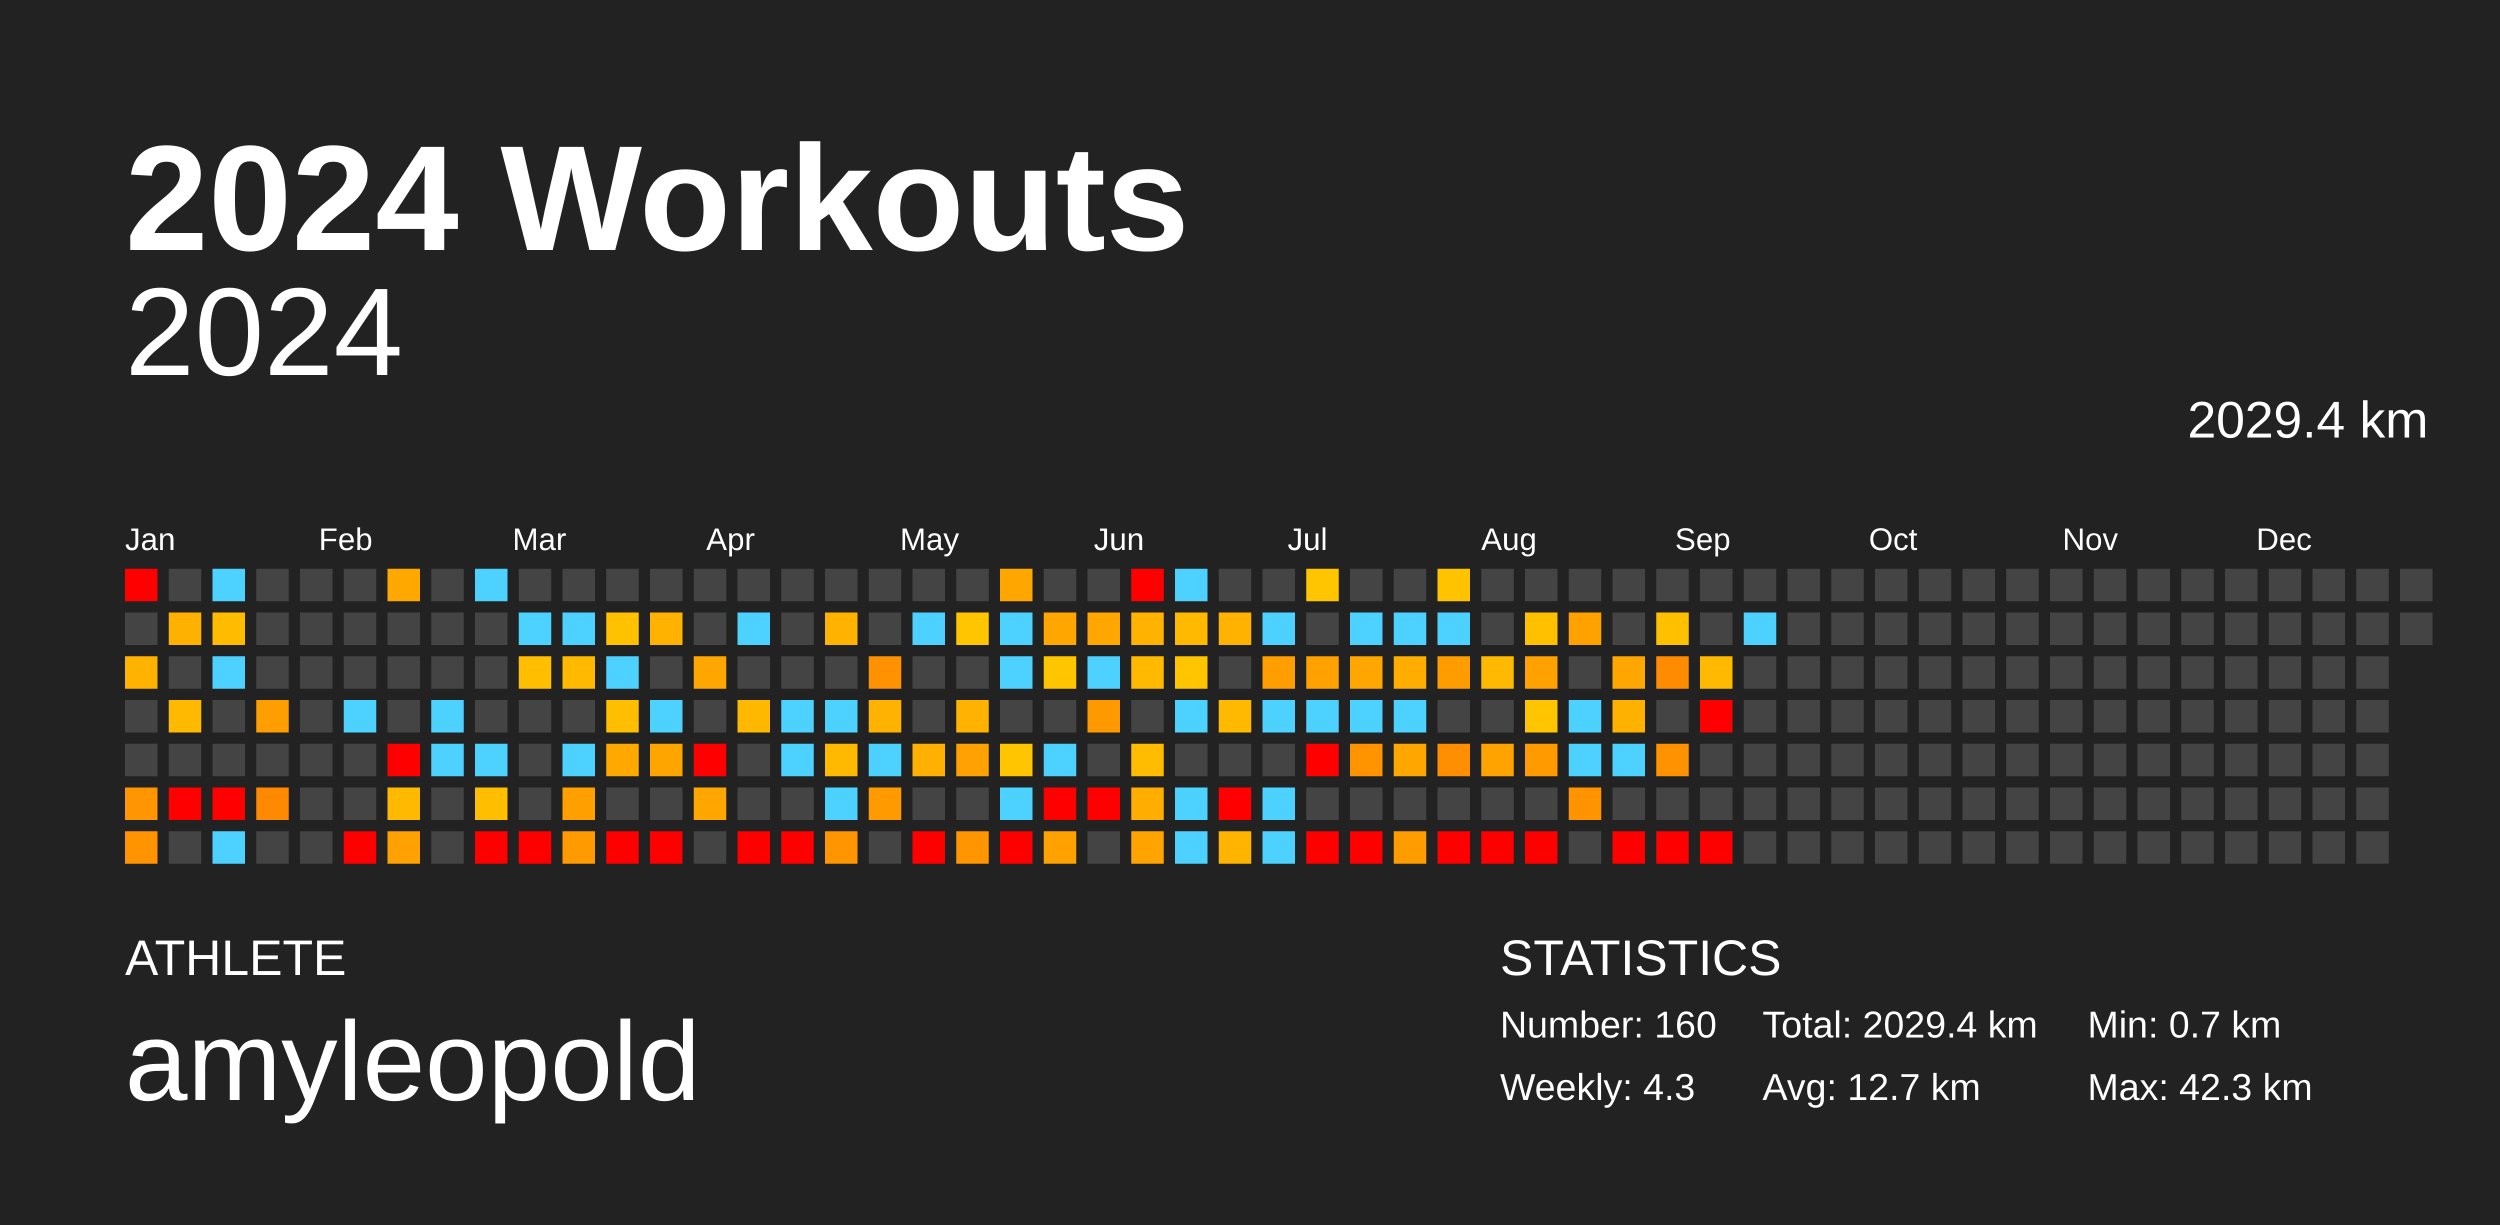
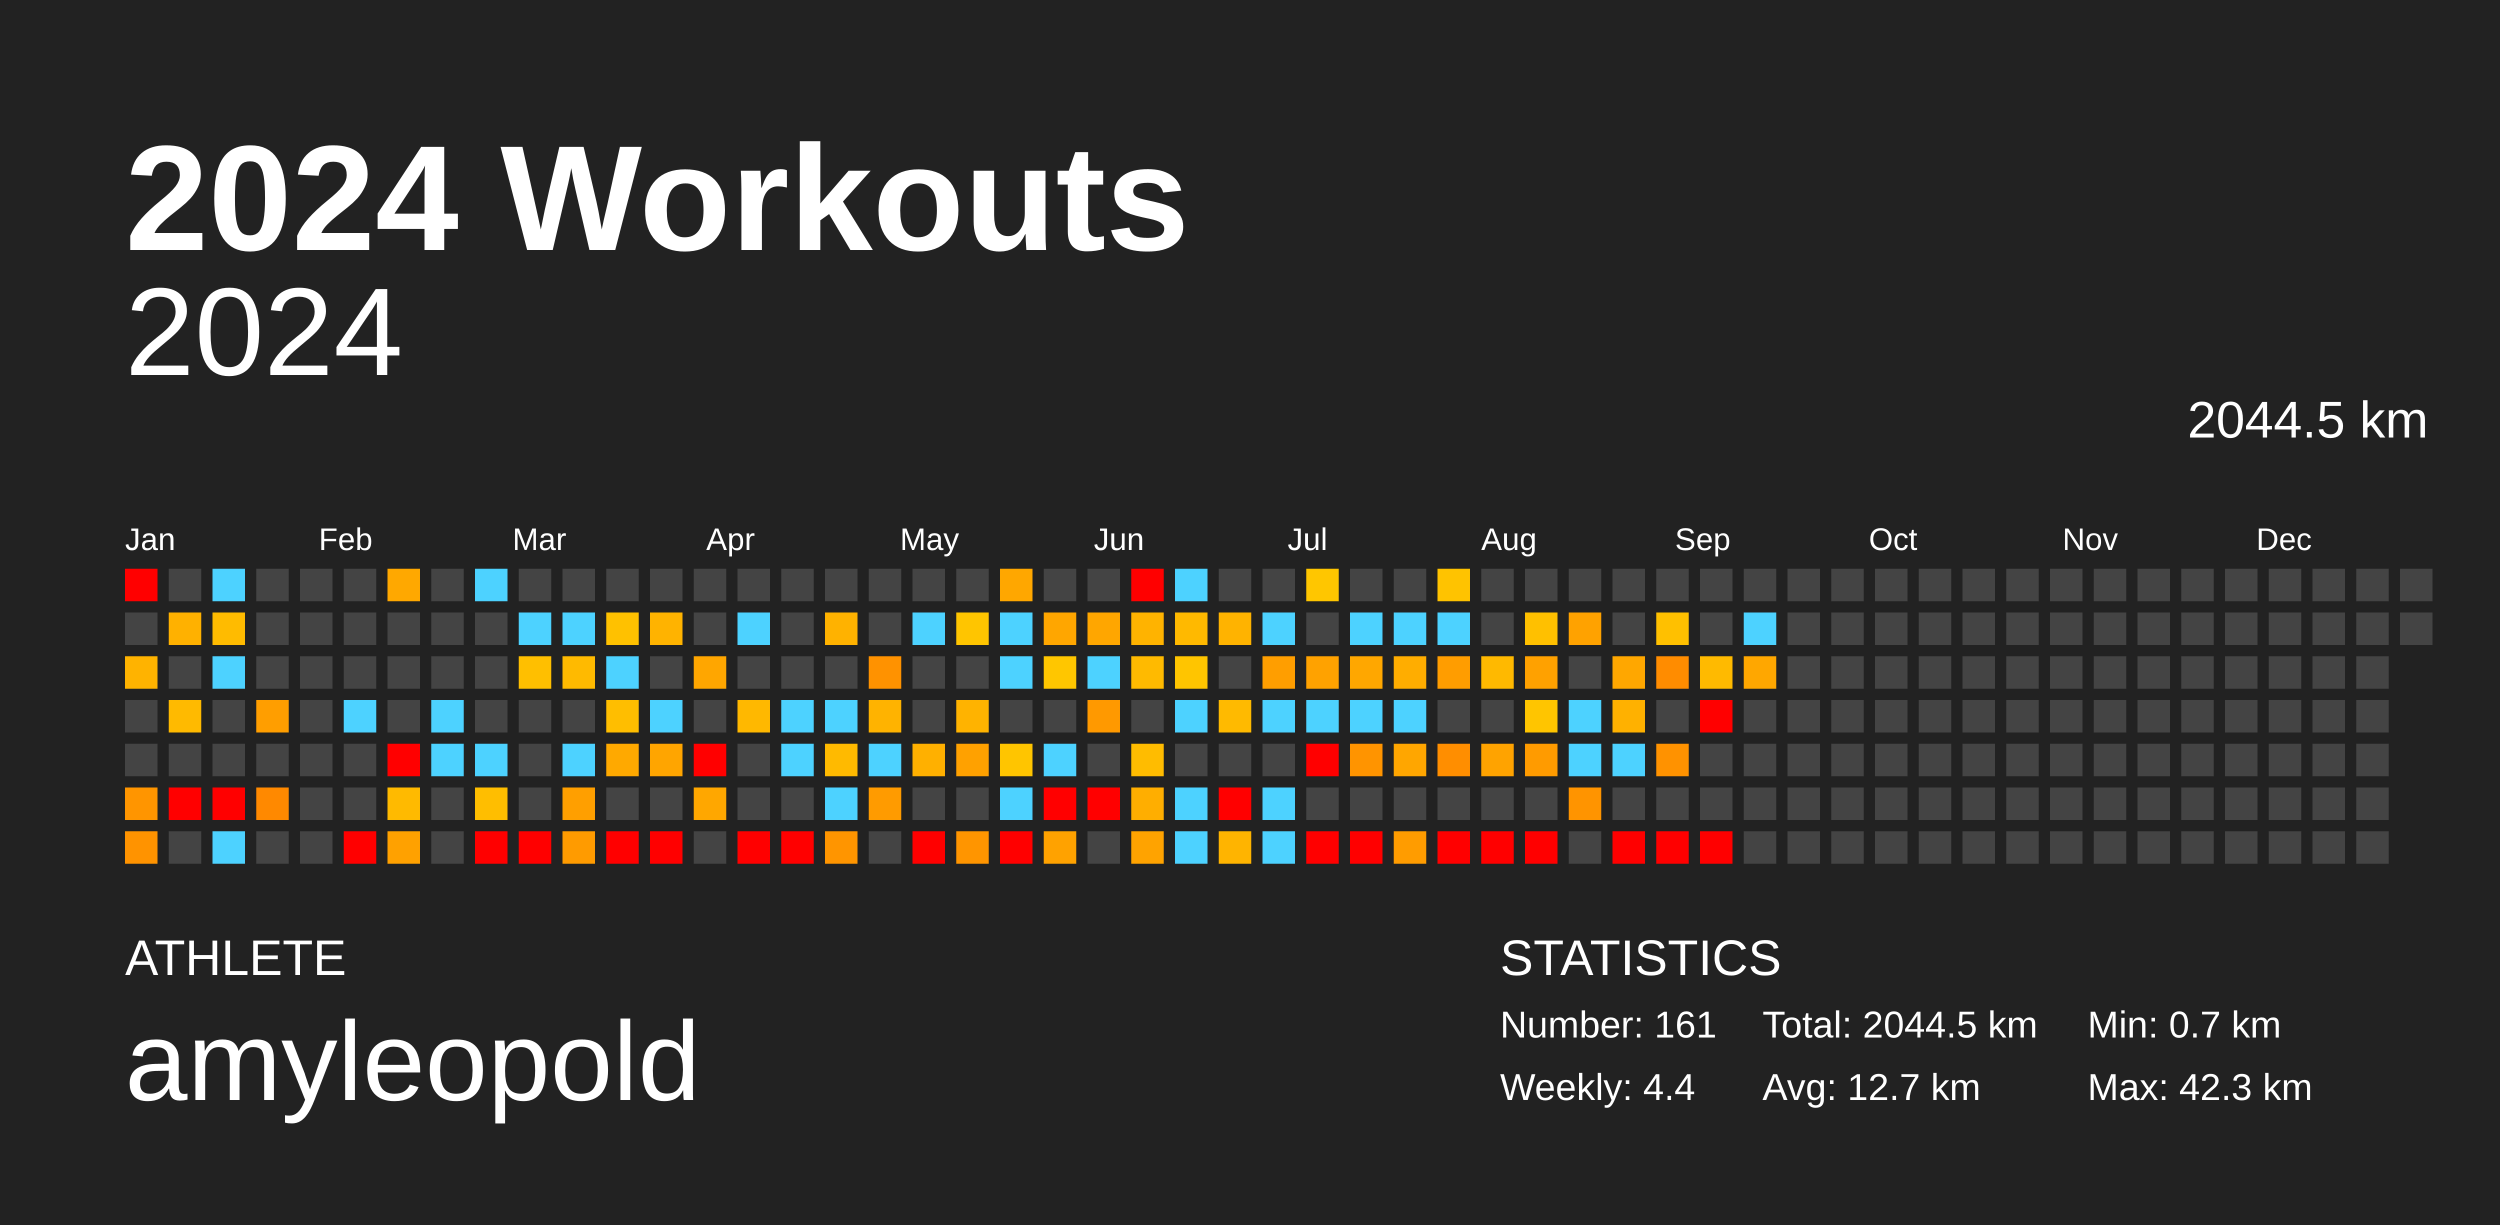
<svg xmlns="http://www.w3.org/2000/svg" baseProfile="full" height="98mm" version="1.1" viewBox="0,0,200,98" width="200mm">
  <defs />
  <rect fill="#222222" height="98" width="200" x="0" y="0" />
  <text fill="#FFFFFF" style="font-size:12px; font-family:Arial; font-weight:bold;" x="10" y="20">2024 Workouts</text>
  <text fill="#FFFFFF" style="font-size:4px; font-family:Arial" x="10" y="78">ATHLETE</text>
  <text fill="#FFFFFF" style="font-size:9px; font-family:Arial" x="10" y="88">amyleopold</text>
  <text fill="#FFFFFF" style="font-size:4px; font-family:Arial" x="120" y="78">STATISTICS</text>
-   <text fill="#FFFFFF" style="font-size:3px; font-family:Arial" x="120" y="83">Number: 160</text>
-   <text fill="#FFFFFF" style="font-size:3px; font-family:Arial" x="120" y="88">Weekly: 4.3</text>
-   <text fill="#FFFFFF" style="font-size:3px; font-family:Arial" x="141" y="83">Total: 2029.4 km</text>
+   <text fill="#FFFFFF" style="font-size:3px; font-family:Arial" x="120" y="83">Number: 161</text>
+   <text fill="#FFFFFF" style="font-size:3px; font-family:Arial" x="120" y="88">Weekly: 4.4</text>
+   <text fill="#FFFFFF" style="font-size:3px; font-family:Arial" x="141" y="83">Total: 2044.5 km</text>
  <text fill="#FFFFFF" style="font-size:3px; font-family:Arial" x="141" y="88">Avg: 12.7 km</text>
  <text fill="#FFFFFF" style="font-size:3px; font-family:Arial" x="167" y="83">Min: 0.7 km</text>
  <text fill="#FFFFFF" style="font-size:3px; font-family:Arial" x="167" y="88">Max: 42.3 km</text>
  <text alignment-baseline="hanging" fill="#FFFFFF" style="font-size:10.0px; font-family:Arial;" x="10" y="30">2024</text>
-   <text alignment-baseline="hanging" fill="#FFFFFF" style="font-size:4.125px; font-family:Arial;" x="175" y="35">2029.4 km</text>
+   <text alignment-baseline="hanging" fill="#FFFFFF" style="font-size:4.125px; font-family:Arial;" x="175" y="35">2044.5 km</text>
  <text fill="#FFFFFF" style="font-size:2.5px; font-family:Arial" x="10.0" y="44">Jan</text>
  <text fill="#FFFFFF" style="font-size:2.5px; font-family:Arial" x="25.5" y="44">Feb</text>
  <text fill="#FFFFFF" style="font-size:2.5px; font-family:Arial" x="41.0" y="44">Mar</text>
  <text fill="#FFFFFF" style="font-size:2.5px; font-family:Arial" x="56.5" y="44">Apr</text>
  <text fill="#FFFFFF" style="font-size:2.5px; font-family:Arial" x="72.0" y="44">May</text>
  <text fill="#FFFFFF" style="font-size:2.5px; font-family:Arial" x="87.5" y="44">Jun</text>
  <text fill="#FFFFFF" style="font-size:2.5px; font-family:Arial" x="103.0" y="44">Jul</text>
  <text fill="#FFFFFF" style="font-size:2.5px; font-family:Arial" x="118.5" y="44">Aug</text>
  <text fill="#FFFFFF" style="font-size:2.5px; font-family:Arial" x="134.0" y="44">Sep</text>
  <text fill="#FFFFFF" style="font-size:2.5px; font-family:Arial" x="149.5" y="44">Oct</text>
  <text fill="#FFFFFF" style="font-size:2.5px; font-family:Arial" x="165.0" y="44">Nov</text>
  <text fill="#FFFFFF" style="font-size:2.5px; font-family:Arial" x="180.5" y="44">Dec</text>
  <rect fill="red" height="2.6" width="2.6" x="10.0" y="45.5" />
  <rect fill="#444444" height="2.6" width="2.6" x="10.0" y="49.0" />
  <rect fill="#ffb300" height="2.6" width="2.6" x="10.0" y="52.5" />
  <rect fill="#444444" height="2.6" width="2.6" x="10.0" y="56.0" />
  <rect fill="#444444" height="2.6" width="2.6" x="10.0" y="59.5" />
  <rect fill="#ff9500" height="2.6" width="2.6" x="10.0" y="63.0" />
  <rect fill="#ff9300" height="2.6" width="2.6" x="10.0" y="66.5" />
  <rect fill="#444444" height="2.6" width="2.6" x="13.5" y="45.5" />
  <rect fill="#ffb100" height="2.6" width="2.6" x="13.5" y="49.0" />
  <rect fill="#444444" height="2.6" width="2.6" x="13.5" y="52.5" />
  <rect fill="#ffba00" height="2.6" width="2.6" x="13.5" y="56.0" />
  <rect fill="#444444" height="2.6" width="2.6" x="13.5" y="59.5" />
  <rect fill="red" height="2.6" width="2.6" x="13.5" y="63.0" />
  <rect fill="#444444" height="2.6" width="2.6" x="13.5" y="66.5" />
  <rect fill="#4dd2ff" height="2.6" width="2.6" x="17.0" y="45.5" />
  <rect fill="#ffbb00" height="2.6" width="2.6" x="17.0" y="49.0" />
  <rect fill="#4dd2ff" height="2.6" width="2.6" x="17.0" y="52.5" />
  <rect fill="#444444" height="2.6" width="2.6" x="17.0" y="56.0" />
  <rect fill="#444444" height="2.6" width="2.6" x="17.0" y="59.5" />
  <rect fill="red" height="2.6" width="2.6" x="17.0" y="63.0" />
  <rect fill="#4dd2ff" height="2.6" width="2.6" x="17.0" y="66.5" />
  <rect fill="#444444" height="2.6" width="2.6" x="20.5" y="45.5" />
  <rect fill="#444444" height="2.6" width="2.6" x="20.5" y="49.0" />
  <rect fill="#444444" height="2.6" width="2.6" x="20.5" y="52.5" />
  <rect fill="#ff9e00" height="2.6" width="2.6" x="20.5" y="56.0" />
  <rect fill="#444444" height="2.6" width="2.6" x="20.5" y="59.5" />
  <rect fill="#ff8900" height="2.6" width="2.6" x="20.5" y="63.0" />
  <rect fill="#444444" height="2.6" width="2.6" x="20.5" y="66.5" />
  <rect fill="#444444" height="2.6" width="2.6" x="24.0" y="45.5" />
  <rect fill="#444444" height="2.6" width="2.6" x="24.0" y="49.0" />
  <rect fill="#444444" height="2.6" width="2.6" x="24.0" y="52.5" />
  <rect fill="#444444" height="2.6" width="2.6" x="24.0" y="56.0" />
  <rect fill="#444444" height="2.6" width="2.6" x="24.0" y="59.5" />
  <rect fill="#444444" height="2.6" width="2.6" x="24.0" y="63.0" />
  <rect fill="#444444" height="2.6" width="2.6" x="24.0" y="66.5" />
  <rect fill="#444444" height="2.6" width="2.6" x="27.5" y="45.5" />
  <rect fill="#444444" height="2.6" width="2.6" x="27.5" y="49.0" />
  <rect fill="#444444" height="2.6" width="2.6" x="27.5" y="52.5" />
  <rect fill="#4dd2ff" height="2.6" width="2.6" x="27.5" y="56.0" />
  <rect fill="#444444" height="2.6" width="2.6" x="27.5" y="59.5" />
  <rect fill="#444444" height="2.6" width="2.6" x="27.5" y="63.0" />
  <rect fill="red" height="2.6" width="2.6" x="27.5" y="66.5" />
  <rect fill="#ffa800" height="2.6" width="2.6" x="31.0" y="45.5" />
  <rect fill="#444444" height="2.6" width="2.6" x="31.0" y="49.0" />
  <rect fill="#444444" height="2.6" width="2.6" x="31.0" y="52.5" />
  <rect fill="#444444" height="2.6" width="2.6" x="31.0" y="56.0" />
  <rect fill="red" height="2.6" width="2.6" x="31.0" y="59.5" />
  <rect fill="#ffba00" height="2.6" width="2.6" x="31.0" y="63.0" />
  <rect fill="#ffa100" height="2.6" width="2.6" x="31.0" y="66.5" />
  <rect fill="#444444" height="2.6" width="2.6" x="34.5" y="45.5" />
  <rect fill="#444444" height="2.6" width="2.6" x="34.5" y="49.0" />
  <rect fill="#444444" height="2.6" width="2.6" x="34.5" y="52.5" />
  <rect fill="#4dd2ff" height="2.6" width="2.6" x="34.5" y="56.0" />
  <rect fill="#4dd2ff" height="2.6" width="2.6" x="34.5" y="59.5" />
  <rect fill="#444444" height="2.6" width="2.6" x="34.5" y="63.0" />
  <rect fill="#444444" height="2.6" width="2.6" x="34.5" y="66.5" />
  <rect fill="#4dd2ff" height="2.6" width="2.6" x="38.0" y="45.5" />
  <rect fill="#444444" height="2.6" width="2.6" x="38.0" y="49.0" />
  <rect fill="#444444" height="2.6" width="2.6" x="38.0" y="52.5" />
  <rect fill="#444444" height="2.6" width="2.6" x="38.0" y="56.0" />
  <rect fill="#4dd2ff" height="2.6" width="2.6" x="38.0" y="59.5" />
  <rect fill="#ffbe00" height="2.6" width="2.6" x="38.0" y="63.0" />
  <rect fill="red" height="2.6" width="2.6" x="38.0" y="66.5" />
  <rect fill="#444444" height="2.6" width="2.6" x="41.5" y="45.5" />
  <rect fill="#4dd2ff" height="2.6" width="2.6" x="41.5" y="49.0" />
  <rect fill="#ffbf00" height="2.6" width="2.6" x="41.5" y="52.5" />
  <rect fill="#444444" height="2.6" width="2.6" x="41.5" y="56.0" />
  <rect fill="#444444" height="2.6" width="2.6" x="41.5" y="59.5" />
  <rect fill="#444444" height="2.6" width="2.6" x="41.5" y="63.0" />
  <rect fill="red" height="2.6" width="2.6" x="41.5" y="66.5" />
  <rect fill="#444444" height="2.6" width="2.6" x="45.0" y="45.5" />
  <rect fill="#4dd2ff" height="2.6" width="2.6" x="45.0" y="49.0" />
  <rect fill="#ffba00" height="2.6" width="2.6" x="45.0" y="52.5" />
  <rect fill="#444444" height="2.6" width="2.6" x="45.0" y="56.0" />
  <rect fill="#4dd2ff" height="2.6" width="2.6" x="45.0" y="59.5" />
  <rect fill="#ff9f00" height="2.6" width="2.6" x="45.0" y="63.0" />
  <rect fill="#ff9b00" height="2.6" width="2.6" x="45.0" y="66.5" />
  <rect fill="#444444" height="2.6" width="2.6" x="48.5" y="45.5" />
  <rect fill="#ffc100" height="2.6" width="2.6" x="48.5" y="49.0" />
  <rect fill="#4dd2ff" height="2.6" width="2.6" x="48.5" y="52.5" />
  <rect fill="#ffbe00" height="2.6" width="2.6" x="48.5" y="56.0" />
  <rect fill="#ffa900" height="2.6" width="2.6" x="48.5" y="59.5" />
  <rect fill="#444444" height="2.6" width="2.6" x="48.5" y="63.0" />
  <rect fill="red" height="2.6" width="2.6" x="48.5" y="66.5" />
  <rect fill="#444444" height="2.6" width="2.6" x="52.0" y="45.5" />
  <rect fill="#ffb300" height="2.6" width="2.6" x="52.0" y="49.0" />
  <rect fill="#444444" height="2.6" width="2.6" x="52.0" y="52.5" />
  <rect fill="#4dd2ff" height="2.6" width="2.6" x="52.0" y="56.0" />
  <rect fill="#ffa500" height="2.6" width="2.6" x="52.0" y="59.5" />
  <rect fill="#444444" height="2.6" width="2.6" x="52.0" y="63.0" />
  <rect fill="red" height="2.6" width="2.6" x="52.0" y="66.5" />
  <rect fill="#444444" height="2.6" width="2.6" x="55.5" y="45.5" />
  <rect fill="#444444" height="2.6" width="2.6" x="55.5" y="49.0" />
  <rect fill="#ffa600" height="2.6" width="2.6" x="55.5" y="52.5" />
  <rect fill="#444444" height="2.6" width="2.6" x="55.5" y="56.0" />
  <rect fill="red" height="2.6" width="2.6" x="55.5" y="59.5" />
  <rect fill="#ffa700" height="2.6" width="2.6" x="55.5" y="63.0" />
  <rect fill="#444444" height="2.6" width="2.6" x="55.5" y="66.5" />
  <rect fill="#444444" height="2.6" width="2.6" x="59.0" y="45.5" />
  <rect fill="#4dd2ff" height="2.6" width="2.6" x="59.0" y="49.0" />
  <rect fill="#444444" height="2.6" width="2.6" x="59.0" y="52.5" />
  <rect fill="#ffb800" height="2.6" width="2.6" x="59.0" y="56.0" />
  <rect fill="#444444" height="2.6" width="2.6" x="59.0" y="59.5" />
  <rect fill="#444444" height="2.6" width="2.6" x="59.0" y="63.0" />
  <rect fill="red" height="2.6" width="2.6" x="59.0" y="66.5" />
  <rect fill="#444444" height="2.6" width="2.6" x="62.5" y="45.5" />
  <rect fill="#444444" height="2.6" width="2.6" x="62.5" y="49.0" />
  <rect fill="#444444" height="2.6" width="2.6" x="62.5" y="52.5" />
  <rect fill="#4dd2ff" height="2.6" width="2.6" x="62.5" y="56.0" />
  <rect fill="#4dd2ff" height="2.6" width="2.6" x="62.5" y="59.5" />
  <rect fill="#444444" height="2.6" width="2.6" x="62.5" y="63.0" />
  <rect fill="red" height="2.6" width="2.6" x="62.5" y="66.5" />
  <rect fill="#444444" height="2.6" width="2.6" x="66.0" y="45.5" />
  <rect fill="#ffb200" height="2.6" width="2.6" x="66.0" y="49.0" />
  <rect fill="#444444" height="2.6" width="2.6" x="66.0" y="52.5" />
  <rect fill="#4dd2ff" height="2.6" width="2.6" x="66.0" y="56.0" />
  <rect fill="#ffba00" height="2.6" width="2.6" x="66.0" y="59.5" />
  <rect fill="#4dd2ff" height="2.6" width="2.6" x="66.0" y="63.0" />
  <rect fill="#ff9500" height="2.6" width="2.6" x="66.0" y="66.5" />
  <rect fill="#444444" height="2.6" width="2.6" x="69.5" y="45.5" />
  <rect fill="#444444" height="2.6" width="2.6" x="69.5" y="49.0" />
  <rect fill="#ff9200" height="2.6" width="2.6" x="69.5" y="52.5" />
  <rect fill="#ffb300" height="2.6" width="2.6" x="69.5" y="56.0" />
  <rect fill="#4dd2ff" height="2.6" width="2.6" x="69.5" y="59.5" />
  <rect fill="#ff9b00" height="2.6" width="2.6" x="69.5" y="63.0" />
  <rect fill="#444444" height="2.6" width="2.6" x="69.5" y="66.5" />
  <rect fill="#444444" height="2.6" width="2.6" x="73.0" y="45.5" />
  <rect fill="#4dd2ff" height="2.6" width="2.6" x="73.0" y="49.0" />
  <rect fill="#444444" height="2.6" width="2.6" x="73.0" y="52.5" />
  <rect fill="#444444" height="2.6" width="2.6" x="73.0" y="56.0" />
  <rect fill="#ffb000" height="2.6" width="2.6" x="73.0" y="59.5" />
  <rect fill="#444444" height="2.6" width="2.6" x="73.0" y="63.0" />
  <rect fill="red" height="2.6" width="2.6" x="73.0" y="66.5" />
  <rect fill="#444444" height="2.6" width="2.6" x="76.5" y="45.5" />
  <rect fill="#ffc500" height="2.6" width="2.6" x="76.5" y="49.0" />
  <rect fill="#444444" height="2.6" width="2.6" x="76.5" y="52.5" />
  <rect fill="#ffb300" height="2.6" width="2.6" x="76.5" y="56.0" />
  <rect fill="#ffa100" height="2.6" width="2.6" x="76.5" y="59.5" />
  <rect fill="#444444" height="2.6" width="2.6" x="76.5" y="63.0" />
  <rect fill="#ff9500" height="2.6" width="2.6" x="76.5" y="66.5" />
  <rect fill="#ffa700" height="2.6" width="2.6" x="80.0" y="45.5" />
  <rect fill="#4dd2ff" height="2.6" width="2.6" x="80.0" y="49.0" />
  <rect fill="#4dd2ff" height="2.6" width="2.6" x="80.0" y="52.5" />
  <rect fill="#444444" height="2.6" width="2.6" x="80.0" y="56.0" />
  <rect fill="#ffc500" height="2.6" width="2.6" x="80.0" y="59.5" />
  <rect fill="#4dd2ff" height="2.6" width="2.6" x="80.0" y="63.0" />
  <rect fill="red" height="2.6" width="2.6" x="80.0" y="66.5" />
  <rect fill="#444444" height="2.6" width="2.6" x="83.5" y="45.5" />
  <rect fill="#ffa600" height="2.6" width="2.6" x="83.5" y="49.0" />
  <rect fill="#ffc600" height="2.6" width="2.6" x="83.5" y="52.5" />
  <rect fill="#444444" height="2.6" width="2.6" x="83.5" y="56.0" />
  <rect fill="#4dd2ff" height="2.6" width="2.6" x="83.5" y="59.5" />
  <rect fill="red" height="2.6" width="2.6" x="83.5" y="63.0" />
  <rect fill="#ffa200" height="2.6" width="2.6" x="83.5" y="66.5" />
  <rect fill="#444444" height="2.6" width="2.6" x="87.0" y="45.5" />
  <rect fill="#ffa600" height="2.6" width="2.6" x="87.0" y="49.0" />
  <rect fill="#4dd2ff" height="2.6" width="2.6" x="87.0" y="52.5" />
  <rect fill="#ff9900" height="2.6" width="2.6" x="87.0" y="56.0" />
  <rect fill="#444444" height="2.6" width="2.6" x="87.0" y="59.5" />
  <rect fill="red" height="2.6" width="2.6" x="87.0" y="63.0" />
  <rect fill="#444444" height="2.6" width="2.6" x="87.0" y="66.5" />
  <rect fill="red" height="2.6" width="2.6" x="90.5" y="45.5" />
  <rect fill="#ffb300" height="2.6" width="2.6" x="90.5" y="49.0" />
  <rect fill="#ffba00" height="2.6" width="2.6" x="90.5" y="52.5" />
  <rect fill="#444444" height="2.6" width="2.6" x="90.5" y="56.0" />
  <rect fill="#ffbc00" height="2.6" width="2.6" x="90.5" y="59.5" />
  <rect fill="#ffae00" height="2.6" width="2.6" x="90.5" y="63.0" />
  <rect fill="#ffa300" height="2.6" width="2.6" x="90.5" y="66.5" />
  <rect fill="#4dd2ff" height="2.6" width="2.6" x="94.0" y="45.5" />
  <rect fill="#ffb900" height="2.6" width="2.6" x="94.0" y="49.0" />
  <rect fill="#ffc500" height="2.6" width="2.6" x="94.0" y="52.5" />
  <rect fill="#4dd2ff" height="2.6" width="2.6" x="94.0" y="56.0" />
  <rect fill="#444444" height="2.6" width="2.6" x="94.0" y="59.5" />
  <rect fill="#4dd2ff" height="2.6" width="2.6" x="94.0" y="63.0" />
  <rect fill="#4dd2ff" height="2.6" width="2.6" x="94.0" y="66.5" />
  <rect fill="#444444" height="2.6" width="2.6" x="97.5" y="45.5" />
  <rect fill="#ffb300" height="2.6" width="2.6" x="97.5" y="49.0" />
  <rect fill="#444444" height="2.6" width="2.6" x="97.5" y="52.5" />
  <rect fill="#ffba00" height="2.6" width="2.6" x="97.5" y="56.0" />
  <rect fill="#444444" height="2.6" width="2.6" x="97.5" y="59.5" />
  <rect fill="red" height="2.6" width="2.6" x="97.5" y="63.0" />
  <rect fill="#ffb400" height="2.6" width="2.6" x="97.5" y="66.5" />
  <rect fill="#444444" height="2.6" width="2.6" x="101.0" y="45.5" />
  <rect fill="#4dd2ff" height="2.6" width="2.6" x="101.0" y="49.0" />
  <rect fill="#ff9e00" height="2.6" width="2.6" x="101.0" y="52.5" />
  <rect fill="#4dd2ff" height="2.6" width="2.6" x="101.0" y="56.0" />
  <rect fill="#444444" height="2.6" width="2.6" x="101.0" y="59.5" />
  <rect fill="#4dd2ff" height="2.6" width="2.6" x="101.0" y="63.0" />
  <rect fill="#4dd2ff" height="2.6" width="2.6" x="101.0" y="66.5" />
  <rect fill="#ffc600" height="2.6" width="2.6" x="104.5" y="45.5" />
  <rect fill="#444444" height="2.6" width="2.6" x="104.5" y="49.0" />
  <rect fill="#ffa200" height="2.6" width="2.6" x="104.5" y="52.5" />
  <rect fill="#4dd2ff" height="2.6" width="2.6" x="104.5" y="56.0" />
  <rect fill="red" height="2.6" width="2.6" x="104.5" y="59.5" />
  <rect fill="#444444" height="2.6" width="2.6" x="104.5" y="63.0" />
  <rect fill="red" height="2.6" width="2.6" x="104.5" y="66.5" />
  <rect fill="#444444" height="2.6" width="2.6" x="108.0" y="45.5" />
  <rect fill="#4dd2ff" height="2.6" width="2.6" x="108.0" y="49.0" />
  <rect fill="#ffa700" height="2.6" width="2.6" x="108.0" y="52.5" />
  <rect fill="#4dd2ff" height="2.6" width="2.6" x="108.0" y="56.0" />
  <rect fill="#ff9400" height="2.6" width="2.6" x="108.0" y="59.5" />
  <rect fill="#444444" height="2.6" width="2.6" x="108.0" y="63.0" />
  <rect fill="red" height="2.6" width="2.6" x="108.0" y="66.5" />
  <rect fill="#444444" height="2.6" width="2.6" x="111.5" y="45.5" />
  <rect fill="#4dd2ff" height="2.6" width="2.6" x="111.5" y="49.0" />
  <rect fill="#ffad00" height="2.6" width="2.6" x="111.5" y="52.5" />
  <rect fill="#4dd2ff" height="2.6" width="2.6" x="111.5" y="56.0" />
  <rect fill="#ffa600" height="2.6" width="2.6" x="111.5" y="59.5" />
  <rect fill="#444444" height="2.6" width="2.6" x="111.5" y="63.0" />
  <rect fill="#ff9c00" height="2.6" width="2.6" x="111.5" y="66.5" />
  <rect fill="#ffc300" height="2.6" width="2.6" x="115.0" y="45.5" />
  <rect fill="#4dd2ff" height="2.6" width="2.6" x="115.0" y="49.0" />
  <rect fill="#ff9d00" height="2.6" width="2.6" x="115.0" y="52.5" />
  <rect fill="#444444" height="2.6" width="2.6" x="115.0" y="56.0" />
  <rect fill="#ff8e00" height="2.6" width="2.6" x="115.0" y="59.5" />
  <rect fill="#444444" height="2.6" width="2.6" x="115.0" y="63.0" />
  <rect fill="red" height="2.6" width="2.6" x="115.0" y="66.5" />
  <rect fill="#444444" height="2.6" width="2.6" x="118.5" y="45.5" />
  <rect fill="#444444" height="2.6" width="2.6" x="118.5" y="49.0" />
  <rect fill="#ffb900" height="2.6" width="2.6" x="118.5" y="52.5" />
  <rect fill="#444444" height="2.6" width="2.6" x="118.5" y="56.0" />
  <rect fill="#ffa300" height="2.6" width="2.6" x="118.5" y="59.5" />
  <rect fill="#444444" height="2.6" width="2.6" x="118.5" y="63.0" />
  <rect fill="red" height="2.6" width="2.6" x="118.5" y="66.5" />
  <rect fill="#444444" height="2.6" width="2.6" x="122.0" y="45.5" />
  <rect fill="#ffc000" height="2.6" width="2.6" x="122.0" y="49.0" />
  <rect fill="#ffa100" height="2.6" width="2.6" x="122.0" y="52.5" />
  <rect fill="#ffc500" height="2.6" width="2.6" x="122.0" y="56.0" />
  <rect fill="#ff9b00" height="2.6" width="2.6" x="122.0" y="59.5" />
  <rect fill="#444444" height="2.6" width="2.6" x="122.0" y="63.0" />
  <rect fill="red" height="2.6" width="2.6" x="122.0" y="66.5" />
  <rect fill="#444444" height="2.6" width="2.6" x="125.5" y="45.5" />
  <rect fill="#ffa200" height="2.6" width="2.6" x="125.5" y="49.0" />
  <rect fill="#444444" height="2.6" width="2.6" x="125.5" y="52.5" />
  <rect fill="#4dd2ff" height="2.6" width="2.6" x="125.5" y="56.0" />
  <rect fill="#4dd2ff" height="2.6" width="2.6" x="125.5" y="59.5" />
  <rect fill="#ff9400" height="2.6" width="2.6" x="125.5" y="63.0" />
  <rect fill="#444444" height="2.6" width="2.6" x="125.5" y="66.5" />
  <rect fill="#444444" height="2.6" width="2.6" x="129.0" y="45.5" />
  <rect fill="#444444" height="2.6" width="2.6" x="129.0" y="49.0" />
  <rect fill="#ffa700" height="2.6" width="2.6" x="129.0" y="52.5" />
  <rect fill="#ffb100" height="2.6" width="2.6" x="129.0" y="56.0" />
  <rect fill="#4dd2ff" height="2.6" width="2.6" x="129.0" y="59.5" />
  <rect fill="#444444" height="2.6" width="2.6" x="129.0" y="63.0" />
  <rect fill="red" height="2.6" width="2.6" x="129.0" y="66.5" />
  <rect fill="#444444" height="2.6" width="2.6" x="132.5" y="45.5" />
  <rect fill="#ffc000" height="2.6" width="2.6" x="132.5" y="49.0" />
  <rect fill="#ff8c00" height="2.6" width="2.6" x="132.5" y="52.5" />
  <rect fill="#444444" height="2.6" width="2.6" x="132.5" y="56.0" />
  <rect fill="#ff9200" height="2.6" width="2.6" x="132.5" y="59.5" />
  <rect fill="#444444" height="2.6" width="2.6" x="132.5" y="63.0" />
  <rect fill="red" height="2.6" width="2.6" x="132.5" y="66.5" />
  <rect fill="#444444" height="2.6" width="2.6" x="136.0" y="45.5" />
  <rect fill="#444444" height="2.6" width="2.6" x="136.0" y="49.0" />
  <rect fill="#ffba00" height="2.6" width="2.6" x="136.0" y="52.5" />
  <rect fill="red" height="2.6" width="2.6" x="136.0" y="56.0" />
  <rect fill="#444444" height="2.6" width="2.6" x="136.0" y="59.5" />
  <rect fill="#444444" height="2.6" width="2.6" x="136.0" y="63.0" />
  <rect fill="red" height="2.6" width="2.6" x="136.0" y="66.5" />
  <rect fill="#444444" height="2.6" width="2.6" x="139.5" y="45.5" />
  <rect fill="#4dd2ff" height="2.6" width="2.6" x="139.5" y="49.0" />
-   <rect fill="#444444" height="2.6" width="2.6" x="139.5" y="52.5" />
+   <rect fill="#ffa700" height="2.6" width="2.6" x="139.5" y="52.5" />
  <rect fill="#444444" height="2.6" width="2.6" x="139.5" y="56.0" />
  <rect fill="#444444" height="2.6" width="2.6" x="139.5" y="59.5" />
  <rect fill="#444444" height="2.6" width="2.6" x="139.5" y="63.0" />
  <rect fill="#444444" height="2.6" width="2.6" x="139.5" y="66.5" />
  <rect fill="#444444" height="2.6" width="2.6" x="143.0" y="45.5" />
  <rect fill="#444444" height="2.6" width="2.6" x="143.0" y="49.0" />
  <rect fill="#444444" height="2.6" width="2.6" x="143.0" y="52.5" />
  <rect fill="#444444" height="2.6" width="2.6" x="143.0" y="56.0" />
  <rect fill="#444444" height="2.6" width="2.6" x="143.0" y="59.5" />
  <rect fill="#444444" height="2.6" width="2.6" x="143.0" y="63.0" />
  <rect fill="#444444" height="2.6" width="2.6" x="143.0" y="66.5" />
  <rect fill="#444444" height="2.6" width="2.6" x="146.5" y="45.5" />
  <rect fill="#444444" height="2.6" width="2.6" x="146.5" y="49.0" />
  <rect fill="#444444" height="2.6" width="2.6" x="146.5" y="52.5" />
  <rect fill="#444444" height="2.6" width="2.6" x="146.5" y="56.0" />
  <rect fill="#444444" height="2.6" width="2.6" x="146.5" y="59.5" />
  <rect fill="#444444" height="2.6" width="2.6" x="146.5" y="63.0" />
  <rect fill="#444444" height="2.6" width="2.6" x="146.5" y="66.5" />
  <rect fill="#444444" height="2.6" width="2.6" x="150.0" y="45.5" />
  <rect fill="#444444" height="2.6" width="2.6" x="150.0" y="49.0" />
  <rect fill="#444444" height="2.6" width="2.6" x="150.0" y="52.5" />
  <rect fill="#444444" height="2.6" width="2.6" x="150.0" y="56.0" />
  <rect fill="#444444" height="2.6" width="2.6" x="150.0" y="59.5" />
  <rect fill="#444444" height="2.6" width="2.6" x="150.0" y="63.0" />
  <rect fill="#444444" height="2.6" width="2.6" x="150.0" y="66.5" />
  <rect fill="#444444" height="2.6" width="2.6" x="153.5" y="45.5" />
  <rect fill="#444444" height="2.6" width="2.6" x="153.5" y="49.0" />
  <rect fill="#444444" height="2.6" width="2.6" x="153.5" y="52.5" />
  <rect fill="#444444" height="2.6" width="2.6" x="153.5" y="56.0" />
  <rect fill="#444444" height="2.6" width="2.6" x="153.5" y="59.5" />
  <rect fill="#444444" height="2.6" width="2.6" x="153.5" y="63.0" />
  <rect fill="#444444" height="2.6" width="2.6" x="153.5" y="66.5" />
  <rect fill="#444444" height="2.6" width="2.6" x="157.0" y="45.5" />
  <rect fill="#444444" height="2.6" width="2.6" x="157.0" y="49.0" />
  <rect fill="#444444" height="2.6" width="2.6" x="157.0" y="52.5" />
  <rect fill="#444444" height="2.6" width="2.6" x="157.0" y="56.0" />
  <rect fill="#444444" height="2.6" width="2.6" x="157.0" y="59.5" />
  <rect fill="#444444" height="2.6" width="2.6" x="157.0" y="63.0" />
  <rect fill="#444444" height="2.6" width="2.6" x="157.0" y="66.5" />
  <rect fill="#444444" height="2.6" width="2.6" x="160.5" y="45.5" />
  <rect fill="#444444" height="2.6" width="2.6" x="160.5" y="49.0" />
  <rect fill="#444444" height="2.6" width="2.6" x="160.5" y="52.5" />
  <rect fill="#444444" height="2.6" width="2.6" x="160.5" y="56.0" />
  <rect fill="#444444" height="2.6" width="2.6" x="160.5" y="59.5" />
  <rect fill="#444444" height="2.6" width="2.6" x="160.5" y="63.0" />
  <rect fill="#444444" height="2.6" width="2.6" x="160.5" y="66.5" />
  <rect fill="#444444" height="2.6" width="2.6" x="164.0" y="45.5" />
  <rect fill="#444444" height="2.6" width="2.6" x="164.0" y="49.0" />
  <rect fill="#444444" height="2.6" width="2.6" x="164.0" y="52.5" />
  <rect fill="#444444" height="2.6" width="2.6" x="164.0" y="56.0" />
  <rect fill="#444444" height="2.6" width="2.6" x="164.0" y="59.5" />
  <rect fill="#444444" height="2.6" width="2.6" x="164.0" y="63.0" />
  <rect fill="#444444" height="2.6" width="2.6" x="164.0" y="66.5" />
  <rect fill="#444444" height="2.6" width="2.6" x="167.5" y="45.5" />
  <rect fill="#444444" height="2.6" width="2.6" x="167.5" y="49.0" />
  <rect fill="#444444" height="2.6" width="2.6" x="167.5" y="52.5" />
  <rect fill="#444444" height="2.6" width="2.6" x="167.5" y="56.0" />
  <rect fill="#444444" height="2.6" width="2.6" x="167.5" y="59.5" />
  <rect fill="#444444" height="2.6" width="2.6" x="167.5" y="63.0" />
  <rect fill="#444444" height="2.6" width="2.6" x="167.5" y="66.5" />
  <rect fill="#444444" height="2.6" width="2.6" x="171.0" y="45.5" />
  <rect fill="#444444" height="2.6" width="2.6" x="171.0" y="49.0" />
  <rect fill="#444444" height="2.6" width="2.6" x="171.0" y="52.5" />
  <rect fill="#444444" height="2.6" width="2.6" x="171.0" y="56.0" />
  <rect fill="#444444" height="2.6" width="2.6" x="171.0" y="59.5" />
  <rect fill="#444444" height="2.6" width="2.6" x="171.0" y="63.0" />
  <rect fill="#444444" height="2.6" width="2.6" x="171.0" y="66.5" />
  <rect fill="#444444" height="2.6" width="2.6" x="174.5" y="45.5" />
  <rect fill="#444444" height="2.6" width="2.6" x="174.5" y="49.0" />
  <rect fill="#444444" height="2.6" width="2.6" x="174.5" y="52.5" />
  <rect fill="#444444" height="2.6" width="2.6" x="174.5" y="56.0" />
  <rect fill="#444444" height="2.6" width="2.6" x="174.5" y="59.5" />
  <rect fill="#444444" height="2.6" width="2.6" x="174.5" y="63.0" />
  <rect fill="#444444" height="2.6" width="2.6" x="174.5" y="66.5" />
  <rect fill="#444444" height="2.6" width="2.6" x="178.0" y="45.5" />
  <rect fill="#444444" height="2.6" width="2.6" x="178.0" y="49.0" />
  <rect fill="#444444" height="2.6" width="2.6" x="178.0" y="52.5" />
  <rect fill="#444444" height="2.6" width="2.6" x="178.0" y="56.0" />
  <rect fill="#444444" height="2.6" width="2.6" x="178.0" y="59.5" />
  <rect fill="#444444" height="2.6" width="2.6" x="178.0" y="63.0" />
  <rect fill="#444444" height="2.6" width="2.6" x="178.0" y="66.5" />
  <rect fill="#444444" height="2.6" width="2.6" x="181.5" y="45.5" />
  <rect fill="#444444" height="2.6" width="2.6" x="181.5" y="49.0" />
  <rect fill="#444444" height="2.6" width="2.6" x="181.5" y="52.5" />
  <rect fill="#444444" height="2.6" width="2.6" x="181.5" y="56.0" />
  <rect fill="#444444" height="2.6" width="2.6" x="181.5" y="59.5" />
  <rect fill="#444444" height="2.6" width="2.6" x="181.5" y="63.0" />
  <rect fill="#444444" height="2.6" width="2.6" x="181.5" y="66.5" />
  <rect fill="#444444" height="2.6" width="2.6" x="185.0" y="45.5" />
  <rect fill="#444444" height="2.6" width="2.6" x="185.0" y="49.0" />
  <rect fill="#444444" height="2.6" width="2.6" x="185.0" y="52.5" />
  <rect fill="#444444" height="2.6" width="2.6" x="185.0" y="56.0" />
  <rect fill="#444444" height="2.6" width="2.6" x="185.0" y="59.5" />
  <rect fill="#444444" height="2.6" width="2.6" x="185.0" y="63.0" />
  <rect fill="#444444" height="2.6" width="2.6" x="185.0" y="66.5" />
  <rect fill="#444444" height="2.6" width="2.6" x="188.5" y="45.5" />
  <rect fill="#444444" height="2.6" width="2.6" x="188.5" y="49.0" />
  <rect fill="#444444" height="2.6" width="2.6" x="188.5" y="52.5" />
  <rect fill="#444444" height="2.6" width="2.6" x="188.5" y="56.0" />
  <rect fill="#444444" height="2.6" width="2.6" x="188.5" y="59.5" />
  <rect fill="#444444" height="2.6" width="2.6" x="188.5" y="63.0" />
  <rect fill="#444444" height="2.6" width="2.6" x="188.5" y="66.5" />
  <rect fill="#444444" height="2.6" width="2.6" x="192.0" y="45.5" />
  <rect fill="#444444" height="2.6" width="2.6" x="192.0" y="49.0" />
</svg>
